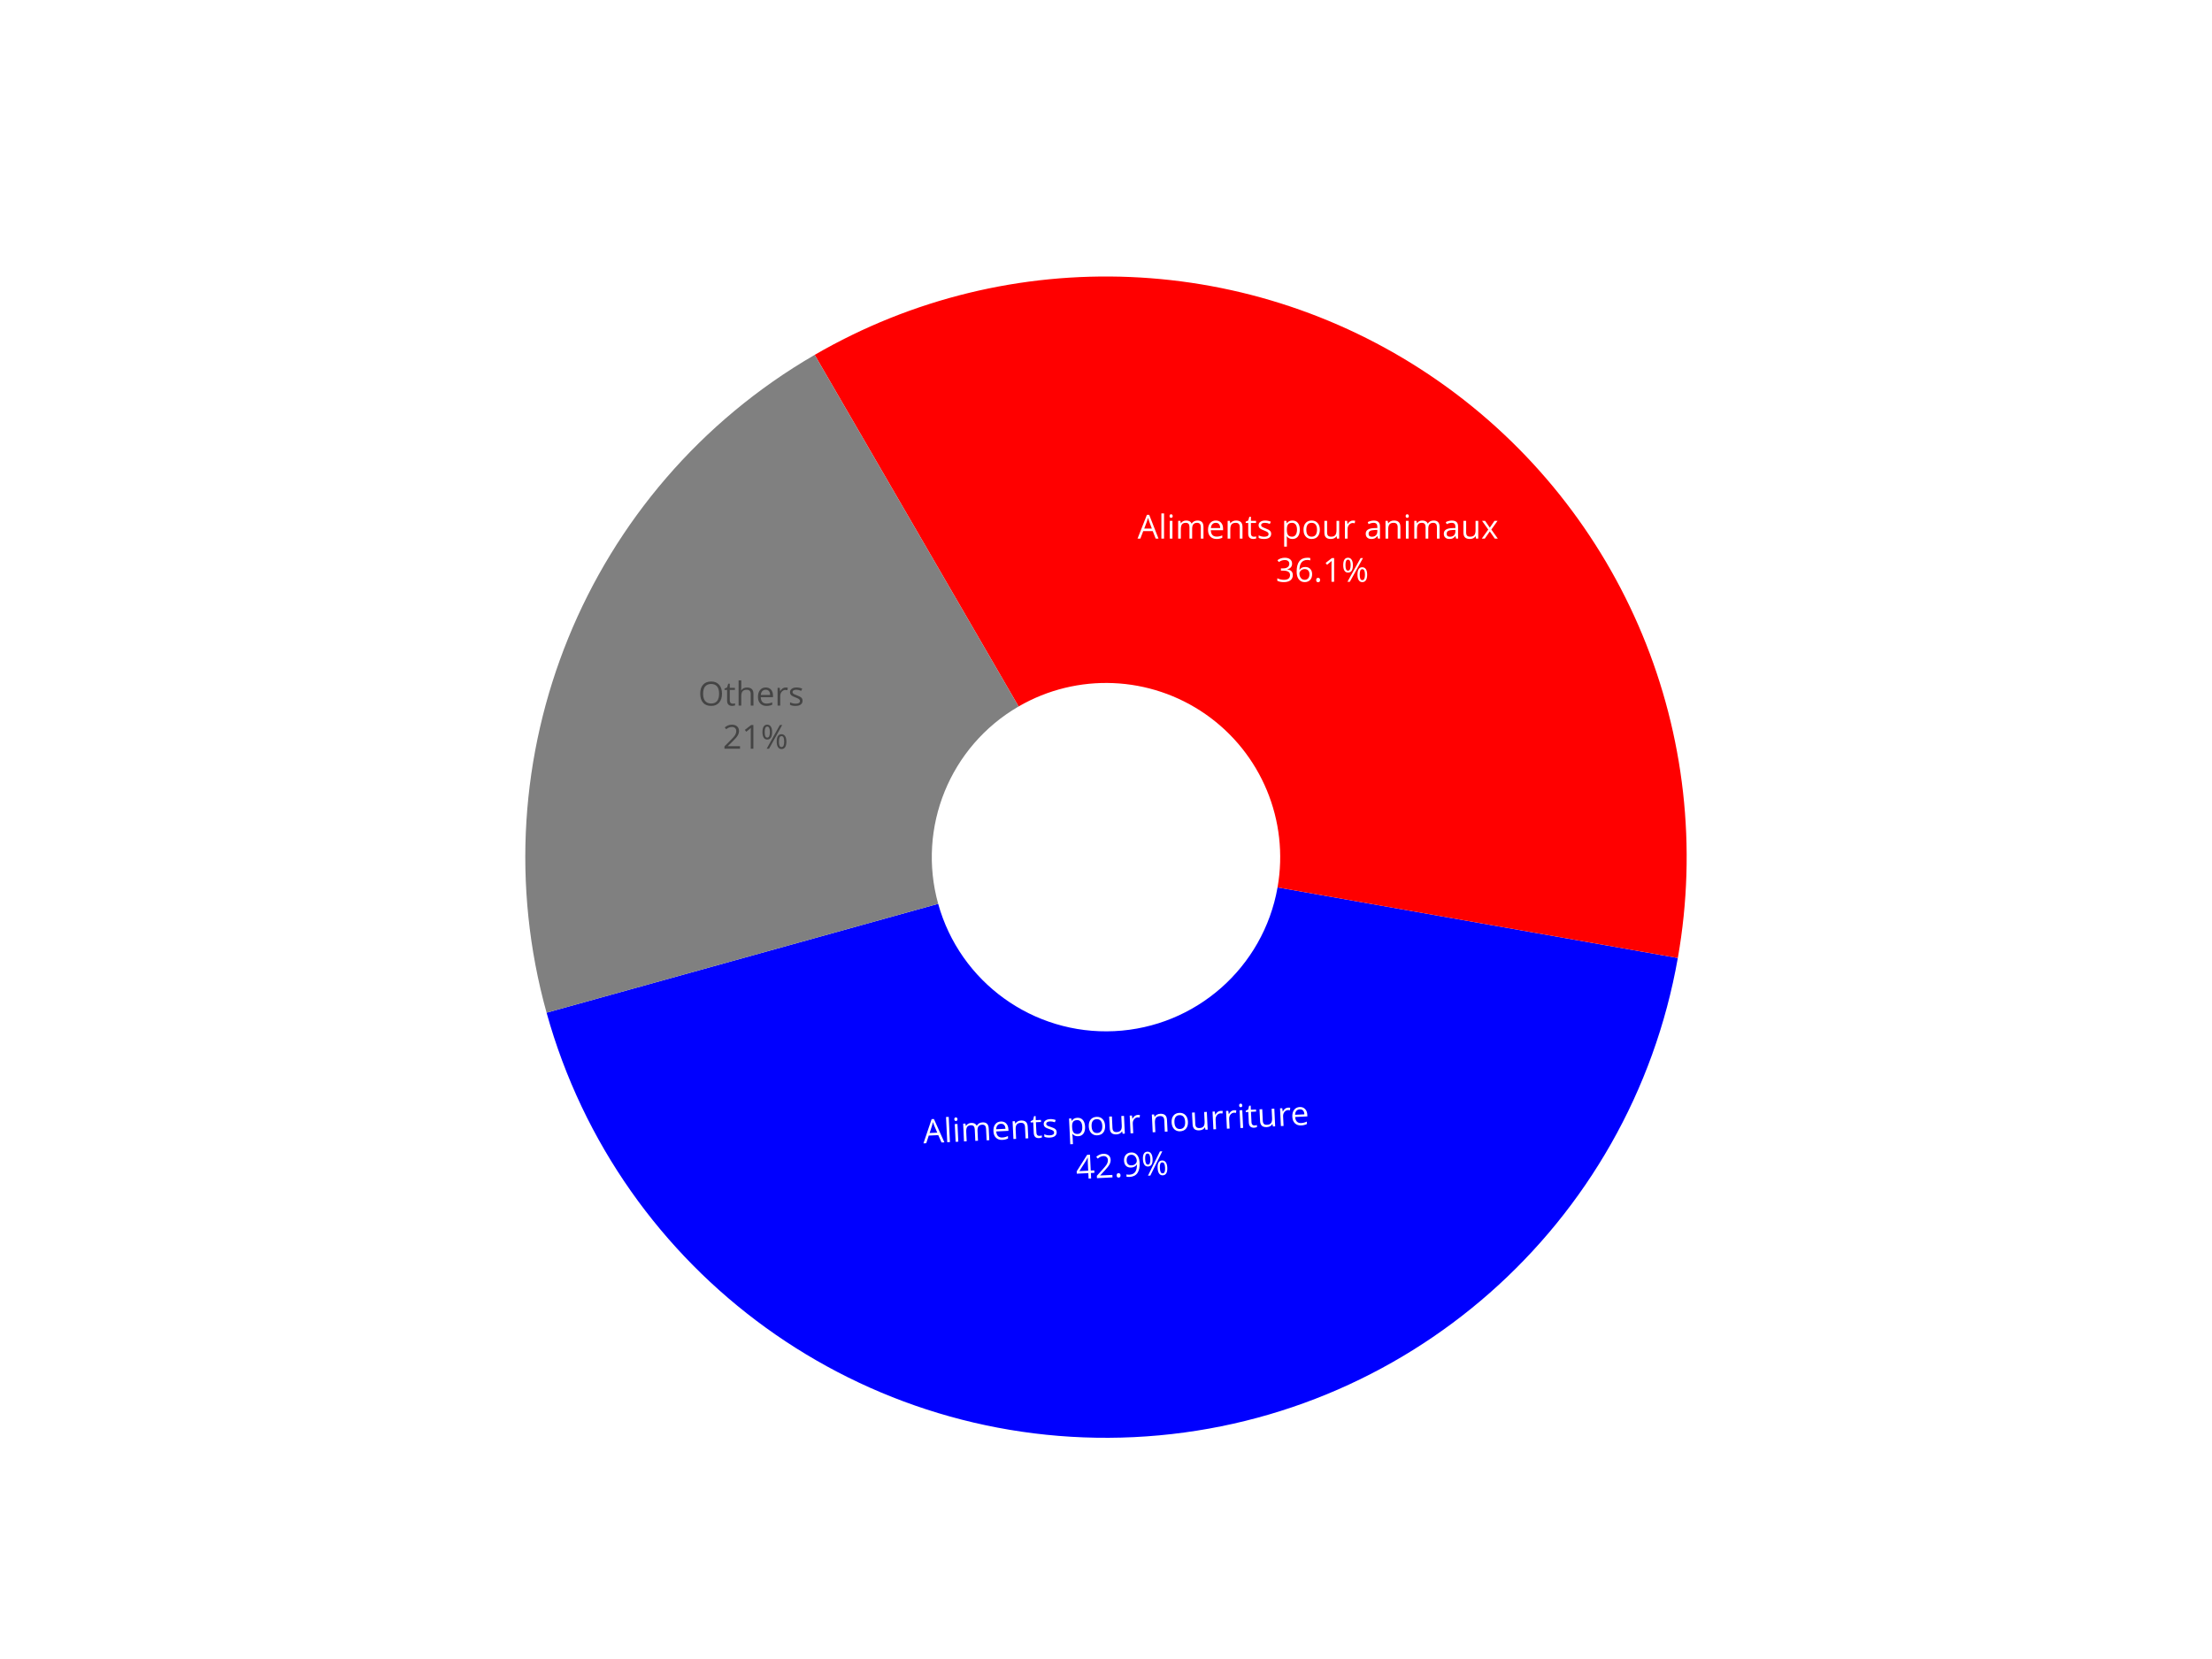
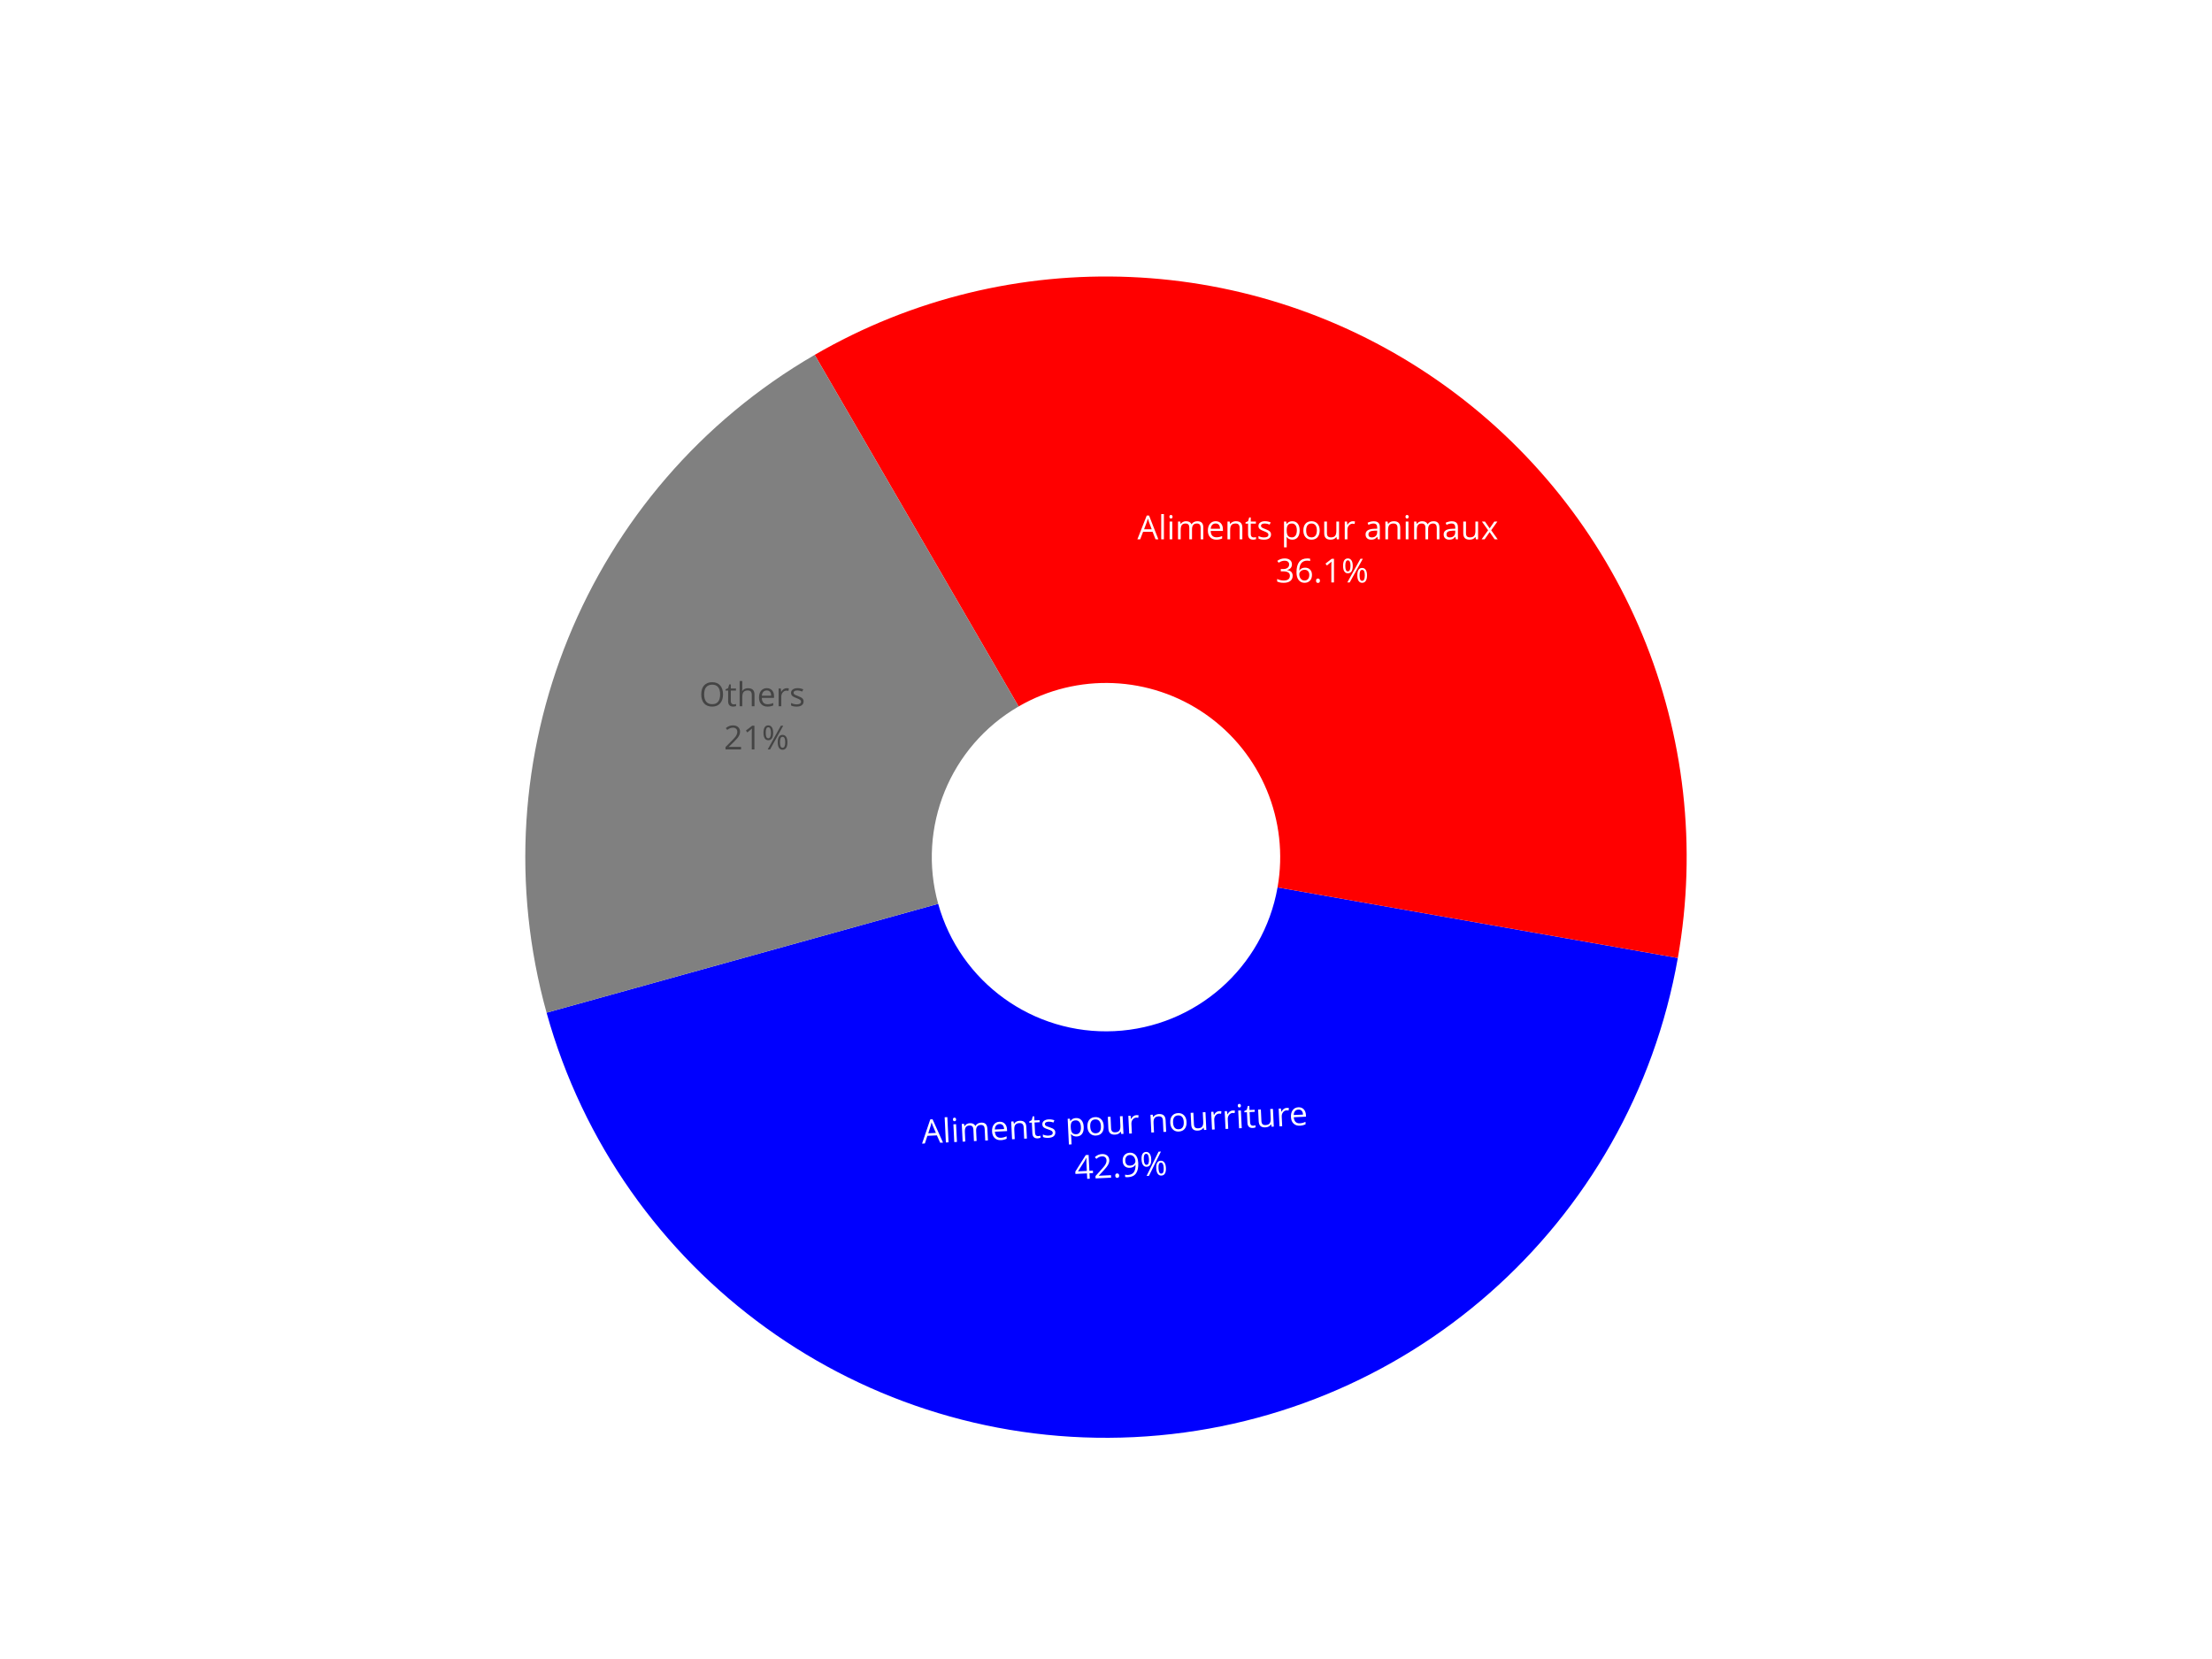
<svg xmlns="http://www.w3.org/2000/svg" class="main-svg" width="800" height="600" style="" viewBox="0 0 800 600">
  <rect x="0" y="0" width="800" height="600" style="fill: rgb(0, 0, 0); fill-opacity: 0;" />
-   <defs id="defs-842efb">
+   <defs id="defs-d21bc6">
    <g class="clips" />
    <g class="gradients" />
    <g class="patterns" />
  </defs>
  <g class="bglayer" />
  <g class="layer-below">
    <g class="imagelayer" />
    <g class="shapelayer" />
  </g>
  <g class="cartesianlayer" />
  <g class="polarlayer" />
  <g class="smithlayer" />
  <g class="ternarylayer" />
  <g class="geolayer" />
  <g class="funnelarealayer" />
  <g class="pielayer">
    <g class="trace" stroke-linejoin="round" style="opacity: 1;">
      <g class="slice">
-         <path class="surface" d="M339.303,326.877a63,63 0 0 0 122.74,-5.937l144.767,25.526a210,210 0 0 1 -409.134,19.789Z" style="pointer-events: none; fill: rgb(0, 0, 255); fill-opacity: 1; stroke-width: 0; stroke: rgb(68, 68, 68); stroke-opacity: 1;" />
+         <path class="surface" d="M339.303,326.877a63,63 0 0 0 122.74,-5.937l144.767,25.526a210,210 0 0 1 -409.134,19.789Z" style="pointer-events: none; stroke-width: 0; fill: rgb(0, 0, 255); fill-opacity: 1; stroke: rgb(68, 68, 68); stroke-opacity: 1;" />
        <g class="slicetext">
-           <text data-notex="1" class="slicetext" transform="translate(405.3405,410.0618)rotate(-2.769189)" text-anchor="middle" x="0" y="0" style="font-family: 'Open Sans', verdana, arial, sans-serif; font-size: 12px; fill: rgb(255, 255, 255); fill-opacity: 1; white-space: pre;">
+           <text data-notex="1" class="slicetext" transform="translate(404.8443,410.1526)rotate(-2.769189)" text-anchor="middle" x="0" y="0" style="font-family: 'Open Sans', verdana, arial, sans-serif; font-size: 12px; fill: rgb(255, 255, 255); fill-opacity: 1; white-space: pre;">
            <tspan class="line" dy="0em" x="0" y="0">Aliments pour nourriture</tspan>
            <tspan class="line" dy="1.3em" x="0" y="0">42.9%</tspan>
          </text>
        </g>
      </g>
      <g class="slice">
-         <path class="surface" d="M462.043,320.94a63,63 0 0 0 -93.652,-65.436l-73.755,-127.158a210,210 0 0 1 312.174,218.121Z" style="pointer-events: none; fill: rgb(255, 0, 0); fill-opacity: 1; stroke-width: 0; stroke: rgb(68, 68, 68); stroke-opacity: 1;" />
+         <path class="surface" d="M462.043,320.94a63,63 0 0 0 -93.652,-65.436l-73.755,-127.158a210,210 0 0 1 312.174,218.121Z" style="pointer-events: none; stroke-width: 0; fill: rgb(255, 0, 0); fill-opacity: 1; stroke: rgb(68, 68, 68); stroke-opacity: 1;" />
        <g class="slicetext">
-           <text data-notex="1" class="slicetext" transform="translate(478.2358,194.8026)" text-anchor="middle" x="0" y="0" style="font-family: 'Open Sans', verdana, arial, sans-serif; font-size: 12px; fill: rgb(255, 255, 255); fill-opacity: 1; white-space: pre;">
+           <text data-notex="1" class="slicetext" transform="translate(478.1811,195.0526)" text-anchor="middle" x="0" y="0" style="font-family: 'Open Sans', verdana, arial, sans-serif; font-size: 12px; fill: rgb(255, 255, 255); fill-opacity: 1; white-space: pre;">
            <tspan class="line" dy="0em" x="0" y="0">Aliments pour animaux</tspan>
            <tspan class="line" dy="1.3em" x="0" y="0">36.1%</tspan>
          </text>
        </g>
      </g>
      <g class="slice">
-         <path class="surface" d="M368.391,255.504a63,63 0 0 0 -29.088,71.373l-141.627,39.379a210,210 0 0 1 96.96,-237.91Z" style="pointer-events: none; fill: rgb(128, 128, 128); fill-opacity: 1; stroke-width: 0; stroke: rgb(68, 68, 68); stroke-opacity: 1;" />
+         <path class="surface" d="M368.391,255.504a63,63 0 0 0 -29.088,71.373l-141.627,39.379a210,210 0 0 1 96.96,-237.91Z" style="pointer-events: none; stroke-width: 0; fill: rgb(128, 128, 128); fill-opacity: 1; stroke: rgb(68, 68, 68); stroke-opacity: 1;" />
        <g class="slicetext">
-           <text data-notex="1" class="slicetext" transform="translate(273.2197,255.1788)" text-anchor="middle" x="0" y="0" style="font-family: 'Open Sans', verdana, arial, sans-serif; font-size: 12px; fill: rgb(68, 68, 68); fill-opacity: 1; white-space: pre;">
+           <text data-notex="1" class="slicetext" transform="translate(273.5947,255.4288)" text-anchor="middle" x="0" y="0" style="font-family: 'Open Sans', verdana, arial, sans-serif; font-size: 12px; fill: rgb(68, 68, 68); fill-opacity: 1; white-space: pre;">
            <tspan class="line" dy="0em" x="0" y="0">Others</tspan>
            <tspan class="line" dy="1.3em" x="0" y="0">21%</tspan>
          </text>
        </g>
      </g>
    </g>
  </g>
  <g class="iciclelayer" />
  <g class="treemaplayer" />
  <g class="sunburstlayer" />
  <g class="glimages" />
-   <defs id="topdefs-842efb">
+   <defs id="topdefs-d21bc6">
    <g class="clips" />
  </defs>
  <g class="layer-above">
    <g class="imagelayer" />
    <g class="shapelayer" />
  </g>
  <g class="infolayer">
    <g class="g-gtitle">
-       <text class="gtitle" x="40" y="50" text-anchor="start" dy="0em" style="font-family: 'Open Sans', verdana, arial, sans-serif; font-size: 17px; fill: rgb(255, 255, 255); opacity: 1; white-space: pre;">Breakdown of Cereal Usage</text>
+       <text class="gtitle" x="40" y="50" text-anchor="start" dy="0em" style="font-family: 'Open Sans', verdana, arial, sans-serif; font-size: 17px; fill: rgb(255, 255, 255); opacity: 1; font-weight: normal; white-space: pre;">Breakdown of Cereal Usage</text>
    </g>
    <g class="annotation" data-index="0" style="opacity: 1;">
      <g class="annotation-text-g" transform="rotate(0,400,310)">
-         <g class="cursor-pointer" transform="translate(341,293)">
-           <rect class="bg" x="0.5" y="0.5" width="118" height="34" style="stroke-width: 1px; stroke: rgb(0, 0, 0); stroke-opacity: 0; fill: rgb(0, 0, 0); fill-opacity: 0;" />
-           <text class="annotation-text" text-anchor="middle" x="60.188" y="14" style="font-family: 'Open Sans', verdana, arial, sans-serif; font-size: 12px; fill: rgb(255, 255, 255); fill-opacity: 1; white-space: pre;">
-             <tspan class="line" dy="0em" x="60.188" y="14">Total Dispo Cereal:</tspan>
-             <tspan class="line" dy="1.3em" x="60.188" y="14"> 2,378 Billion</tspan>
+         <g class="cursor-pointer" transform="translate(340,293)">
+           <rect class="bg" x="0.5" y="0.5" width="119" height="33" style="stroke-width: 1px; stroke: rgb(0, 0, 0); stroke-opacity: 0; fill: rgb(0, 0, 0); fill-opacity: 0;" />
+           <text class="annotation-text" text-anchor="middle" x="59.828" y="14" style="font-family: 'Open Sans', verdana, arial, sans-serif; font-size: 12px; fill: rgb(255, 255, 255); fill-opacity: 1; white-space: pre;">
+             <tspan class="line" dy="0em" x="59.828" y="14">Total Dispo Cereal:</tspan>
+             <tspan class="line" dy="1.3em" x="59.828" y="14"> 2,378 Billion</tspan>
          </text>
        </g>
      </g>
    </g>
  </g>
</svg>
